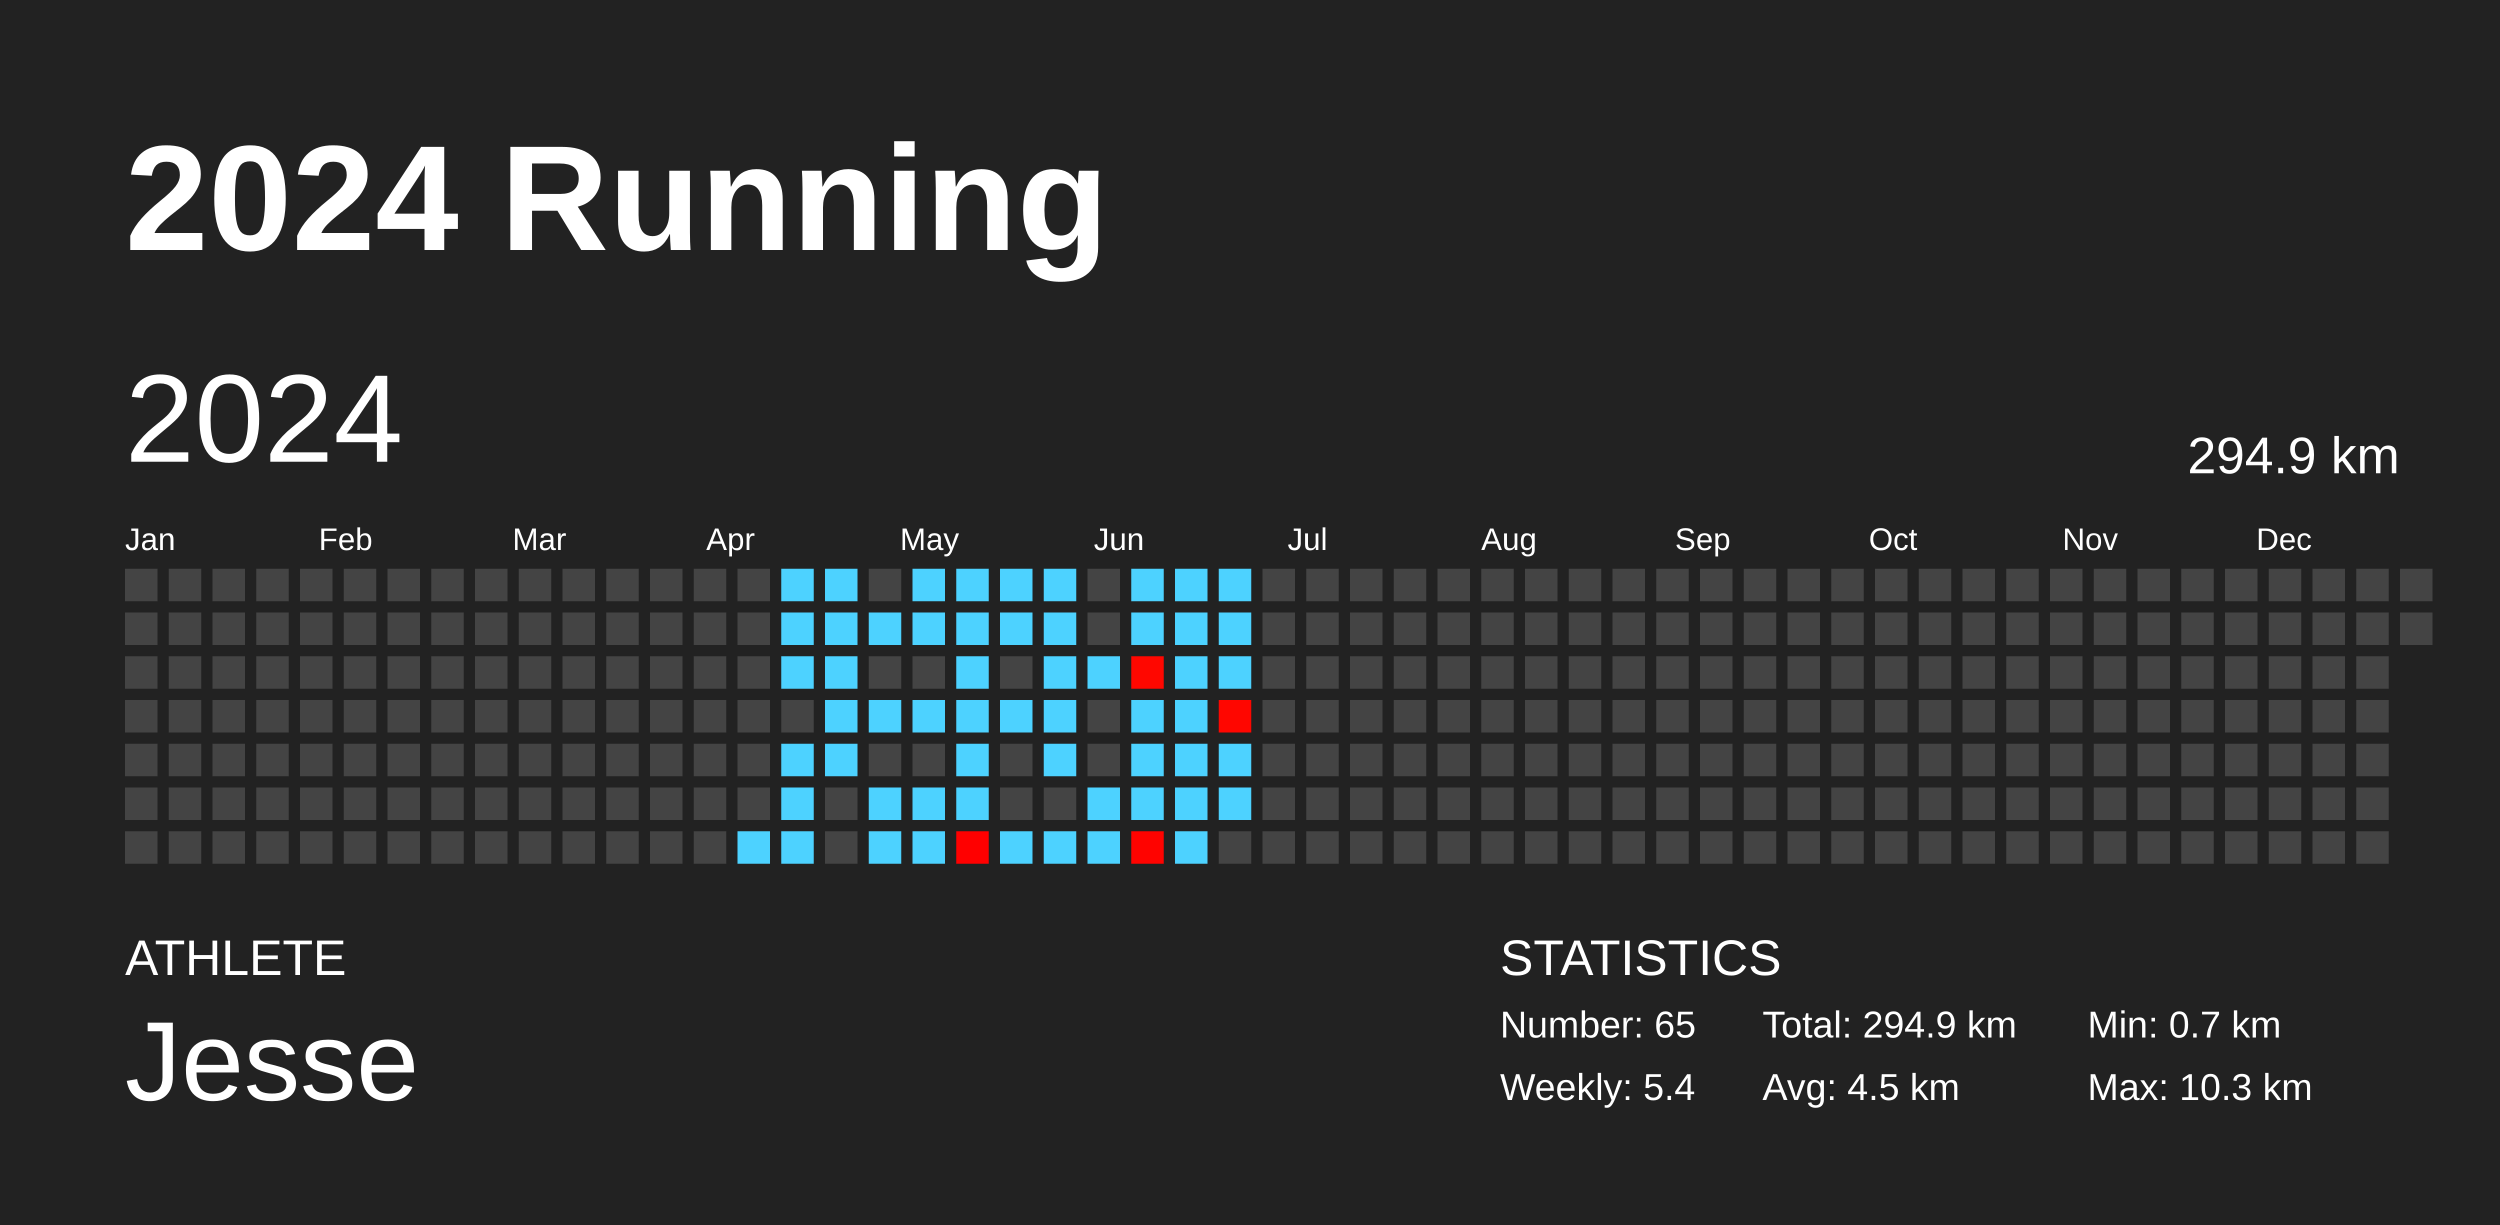
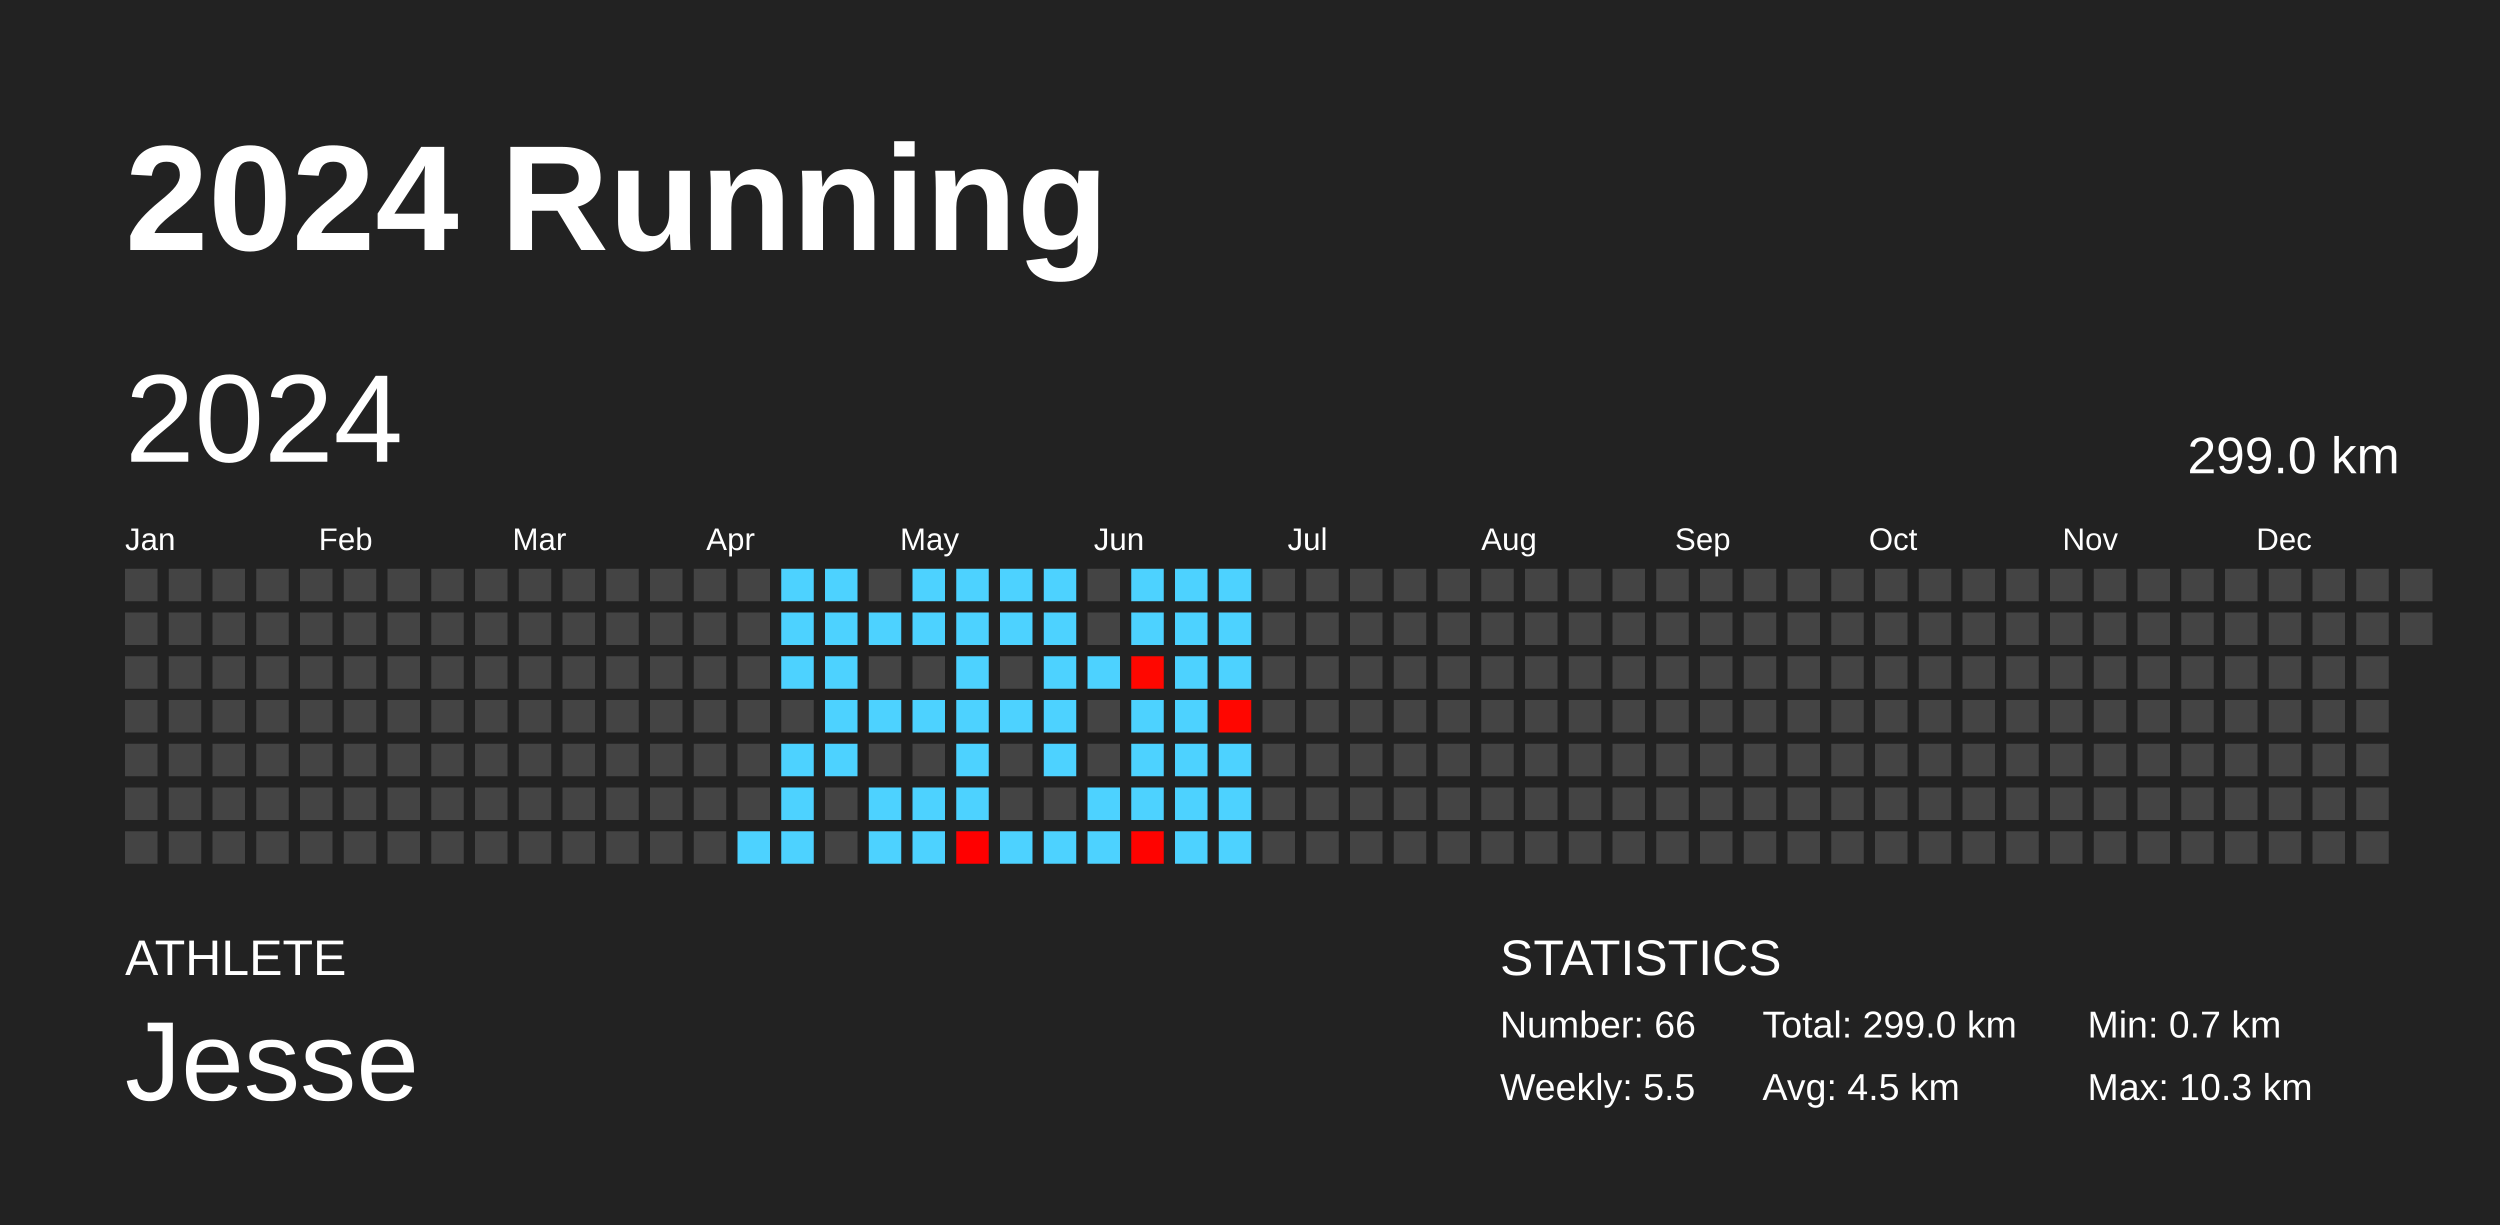
<svg xmlns="http://www.w3.org/2000/svg" baseProfile="full" height="98mm" version="1.1" viewBox="0,0,200,98" width="200mm">
  <defs />
  <rect fill="#222222" height="98" width="200" x="0" y="0" />
  <text fill="#FFFFFF" style="font-size:12px; font-family:Arial; font-weight:bold;" x="10" y="20">2024 Running</text>
  <text fill="#FFFFFF" style="font-size:4px; font-family:Arial" x="10" y="78">ATHLETE</text>
  <text fill="#FFFFFF" style="font-size:9px; font-family:Arial" x="10" y="88">Jesse</text>
  <text fill="#FFFFFF" style="font-size:4px; font-family:Arial" x="120" y="78">STATISTICS</text>
-   <text fill="#FFFFFF" style="font-size:3px; font-family:Arial" x="120" y="83">Number: 65</text>
-   <text fill="#FFFFFF" style="font-size:3px; font-family:Arial" x="120" y="88">Weekly: 5.4</text>
-   <text fill="#FFFFFF" style="font-size:3px; font-family:Arial" x="141" y="83">Total: 294.9 km</text>
+   <text fill="#FFFFFF" style="font-size:3px; font-family:Arial" x="120" y="83">Number: 66</text>
+   <text fill="#FFFFFF" style="font-size:3px; font-family:Arial" x="120" y="88">Weekly: 5.5</text>
+   <text fill="#FFFFFF" style="font-size:3px; font-family:Arial" x="141" y="83">Total: 299.0 km</text>
  <text fill="#FFFFFF" style="font-size:3px; font-family:Arial" x="141" y="88">Avg: 4.5 km</text>
  <text fill="#FFFFFF" style="font-size:3px; font-family:Arial" x="167" y="83">Min: 0.7 km</text>
  <text fill="#FFFFFF" style="font-size:3px; font-family:Arial" x="167" y="88">Max: 10.3 km</text>
  <text dominant-baseline="hanging" fill="#FFFFFF" style="font-size:10.0px; font-family:Arial;" x="10" y="30">2024</text>
-   <text dominant-baseline="hanging" fill="#FFFFFF" style="font-size:4.125px; font-family:Arial;" x="175" y="35">294.9 km</text>
+   <text dominant-baseline="hanging" fill="#FFFFFF" style="font-size:4.125px; font-family:Arial;" x="175" y="35">299.0 km</text>
  <text fill="#FFFFFF" style="font-size:2.5px; font-family:Arial" x="10.0" y="44">Jan</text>
  <text fill="#FFFFFF" style="font-size:2.5px; font-family:Arial" x="25.5" y="44">Feb</text>
  <text fill="#FFFFFF" style="font-size:2.5px; font-family:Arial" x="41.0" y="44">Mar</text>
  <text fill="#FFFFFF" style="font-size:2.5px; font-family:Arial" x="56.5" y="44">Apr</text>
  <text fill="#FFFFFF" style="font-size:2.5px; font-family:Arial" x="72.0" y="44">May</text>
  <text fill="#FFFFFF" style="font-size:2.5px; font-family:Arial" x="87.5" y="44">Jun</text>
  <text fill="#FFFFFF" style="font-size:2.5px; font-family:Arial" x="103.0" y="44">Jul</text>
  <text fill="#FFFFFF" style="font-size:2.5px; font-family:Arial" x="118.5" y="44">Aug</text>
  <text fill="#FFFFFF" style="font-size:2.5px; font-family:Arial" x="134.0" y="44">Sep</text>
  <text fill="#FFFFFF" style="font-size:2.5px; font-family:Arial" x="149.5" y="44">Oct</text>
  <text fill="#FFFFFF" style="font-size:2.5px; font-family:Arial" x="165.0" y="44">Nov</text>
  <text fill="#FFFFFF" style="font-size:2.5px; font-family:Arial" x="180.5" y="44">Dec</text>
  <rect fill="#444444" height="2.6" width="2.6" x="10.0" y="45.5" />
  <rect fill="#444444" height="2.6" width="2.6" x="10.0" y="49.0" />
  <rect fill="#444444" height="2.6" width="2.6" x="10.0" y="52.5" />
  <rect fill="#444444" height="2.6" width="2.6" x="10.0" y="56.0" />
  <rect fill="#444444" height="2.6" width="2.6" x="10.0" y="59.5" />
  <rect fill="#444444" height="2.6" width="2.6" x="10.0" y="63.0" />
  <rect fill="#444444" height="2.6" width="2.6" x="10.0" y="66.5" />
  <rect fill="#444444" height="2.6" width="2.6" x="13.5" y="45.5" />
  <rect fill="#444444" height="2.6" width="2.6" x="13.5" y="49.0" />
  <rect fill="#444444" height="2.6" width="2.6" x="13.5" y="52.5" />
  <rect fill="#444444" height="2.6" width="2.6" x="13.5" y="56.0" />
  <rect fill="#444444" height="2.6" width="2.6" x="13.5" y="59.5" />
  <rect fill="#444444" height="2.6" width="2.6" x="13.5" y="63.0" />
  <rect fill="#444444" height="2.6" width="2.6" x="13.5" y="66.5" />
  <rect fill="#444444" height="2.6" width="2.6" x="17.0" y="45.5" />
  <rect fill="#444444" height="2.6" width="2.6" x="17.0" y="49.0" />
  <rect fill="#444444" height="2.6" width="2.6" x="17.0" y="52.5" />
  <rect fill="#444444" height="2.6" width="2.6" x="17.0" y="56.0" />
  <rect fill="#444444" height="2.6" width="2.6" x="17.0" y="59.5" />
  <rect fill="#444444" height="2.6" width="2.6" x="17.0" y="63.0" />
  <rect fill="#444444" height="2.6" width="2.6" x="17.0" y="66.5" />
  <rect fill="#444444" height="2.6" width="2.6" x="20.5" y="45.5" />
  <rect fill="#444444" height="2.6" width="2.6" x="20.5" y="49.0" />
  <rect fill="#444444" height="2.6" width="2.6" x="20.5" y="52.5" />
  <rect fill="#444444" height="2.6" width="2.6" x="20.5" y="56.0" />
  <rect fill="#444444" height="2.6" width="2.6" x="20.5" y="59.5" />
  <rect fill="#444444" height="2.6" width="2.6" x="20.5" y="63.0" />
  <rect fill="#444444" height="2.6" width="2.6" x="20.5" y="66.5" />
  <rect fill="#444444" height="2.6" width="2.6" x="24.0" y="45.5" />
  <rect fill="#444444" height="2.6" width="2.6" x="24.0" y="49.0" />
  <rect fill="#444444" height="2.6" width="2.6" x="24.0" y="52.5" />
  <rect fill="#444444" height="2.6" width="2.6" x="24.0" y="56.0" />
  <rect fill="#444444" height="2.6" width="2.6" x="24.0" y="59.5" />
  <rect fill="#444444" height="2.6" width="2.6" x="24.0" y="63.0" />
  <rect fill="#444444" height="2.6" width="2.6" x="24.0" y="66.5" />
  <rect fill="#444444" height="2.6" width="2.6" x="27.5" y="45.5" />
  <rect fill="#444444" height="2.6" width="2.6" x="27.5" y="49.0" />
  <rect fill="#444444" height="2.6" width="2.6" x="27.5" y="52.5" />
  <rect fill="#444444" height="2.6" width="2.6" x="27.5" y="56.0" />
  <rect fill="#444444" height="2.6" width="2.6" x="27.5" y="59.5" />
  <rect fill="#444444" height="2.6" width="2.6" x="27.5" y="63.0" />
  <rect fill="#444444" height="2.6" width="2.6" x="27.5" y="66.5" />
  <rect fill="#444444" height="2.6" width="2.6" x="31.0" y="45.5" />
  <rect fill="#444444" height="2.6" width="2.6" x="31.0" y="49.0" />
  <rect fill="#444444" height="2.6" width="2.6" x="31.0" y="52.5" />
  <rect fill="#444444" height="2.6" width="2.6" x="31.0" y="56.0" />
  <rect fill="#444444" height="2.6" width="2.6" x="31.0" y="59.5" />
  <rect fill="#444444" height="2.6" width="2.6" x="31.0" y="63.0" />
  <rect fill="#444444" height="2.6" width="2.6" x="31.0" y="66.5" />
  <rect fill="#444444" height="2.6" width="2.6" x="34.5" y="45.5" />
  <rect fill="#444444" height="2.6" width="2.6" x="34.5" y="49.0" />
  <rect fill="#444444" height="2.6" width="2.6" x="34.5" y="52.5" />
  <rect fill="#444444" height="2.6" width="2.6" x="34.5" y="56.0" />
  <rect fill="#444444" height="2.6" width="2.6" x="34.5" y="59.5" />
  <rect fill="#444444" height="2.6" width="2.6" x="34.5" y="63.0" />
  <rect fill="#444444" height="2.6" width="2.6" x="34.5" y="66.5" />
  <rect fill="#444444" height="2.6" width="2.6" x="38.0" y="45.5" />
  <rect fill="#444444" height="2.6" width="2.6" x="38.0" y="49.0" />
  <rect fill="#444444" height="2.6" width="2.6" x="38.0" y="52.5" />
  <rect fill="#444444" height="2.6" width="2.6" x="38.0" y="56.0" />
  <rect fill="#444444" height="2.6" width="2.6" x="38.0" y="59.5" />
  <rect fill="#444444" height="2.6" width="2.6" x="38.0" y="63.0" />
  <rect fill="#444444" height="2.6" width="2.6" x="38.0" y="66.5" />
  <rect fill="#444444" height="2.6" width="2.6" x="41.5" y="45.5" />
  <rect fill="#444444" height="2.6" width="2.6" x="41.5" y="49.0" />
  <rect fill="#444444" height="2.6" width="2.6" x="41.5" y="52.5" />
  <rect fill="#444444" height="2.6" width="2.6" x="41.5" y="56.0" />
  <rect fill="#444444" height="2.6" width="2.6" x="41.5" y="59.5" />
  <rect fill="#444444" height="2.6" width="2.6" x="41.5" y="63.0" />
  <rect fill="#444444" height="2.6" width="2.6" x="41.5" y="66.5" />
  <rect fill="#444444" height="2.6" width="2.6" x="45.0" y="45.5" />
  <rect fill="#444444" height="2.6" width="2.6" x="45.0" y="49.0" />
  <rect fill="#444444" height="2.6" width="2.6" x="45.0" y="52.5" />
  <rect fill="#444444" height="2.6" width="2.6" x="45.0" y="56.0" />
  <rect fill="#444444" height="2.6" width="2.6" x="45.0" y="59.5" />
  <rect fill="#444444" height="2.6" width="2.6" x="45.0" y="63.0" />
  <rect fill="#444444" height="2.6" width="2.6" x="45.0" y="66.5" />
  <rect fill="#444444" height="2.6" width="2.6" x="48.5" y="45.5" />
  <rect fill="#444444" height="2.6" width="2.6" x="48.5" y="49.0" />
  <rect fill="#444444" height="2.6" width="2.6" x="48.5" y="52.5" />
  <rect fill="#444444" height="2.6" width="2.6" x="48.5" y="56.0" />
  <rect fill="#444444" height="2.6" width="2.6" x="48.5" y="59.5" />
  <rect fill="#444444" height="2.6" width="2.6" x="48.5" y="63.0" />
  <rect fill="#444444" height="2.6" width="2.6" x="48.5" y="66.5" />
  <rect fill="#444444" height="2.6" width="2.6" x="52.0" y="45.5" />
  <rect fill="#444444" height="2.6" width="2.6" x="52.0" y="49.0" />
  <rect fill="#444444" height="2.6" width="2.6" x="52.0" y="52.5" />
  <rect fill="#444444" height="2.6" width="2.6" x="52.0" y="56.0" />
  <rect fill="#444444" height="2.6" width="2.6" x="52.0" y="59.5" />
  <rect fill="#444444" height="2.6" width="2.6" x="52.0" y="63.0" />
  <rect fill="#444444" height="2.6" width="2.6" x="52.0" y="66.5" />
  <rect fill="#444444" height="2.6" width="2.6" x="55.5" y="45.5" />
  <rect fill="#444444" height="2.6" width="2.6" x="55.5" y="49.0" />
  <rect fill="#444444" height="2.6" width="2.6" x="55.5" y="52.5" />
  <rect fill="#444444" height="2.6" width="2.6" x="55.5" y="56.0" />
  <rect fill="#444444" height="2.6" width="2.6" x="55.5" y="59.5" />
  <rect fill="#444444" height="2.6" width="2.6" x="55.5" y="63.0" />
  <rect fill="#444444" height="2.6" width="2.6" x="55.5" y="66.5" />
  <rect fill="#444444" height="2.6" width="2.6" x="59.0" y="45.5" />
  <rect fill="#444444" height="2.6" width="2.6" x="59.0" y="49.0" />
  <rect fill="#444444" height="2.6" width="2.6" x="59.0" y="52.5" />
  <rect fill="#444444" height="2.6" width="2.6" x="59.0" y="56.0" />
  <rect fill="#444444" height="2.6" width="2.6" x="59.0" y="59.5" />
  <rect fill="#444444" height="2.6" width="2.6" x="59.0" y="63.0" />
  <rect fill="#4dd2ff" height="2.6" width="2.6" x="59.0" y="66.5" />
  <rect fill="#4dd2ff" height="2.6" width="2.6" x="62.5" y="45.5" />
  <rect fill="#4dd2ff" height="2.6" width="2.6" x="62.5" y="49.0" />
  <rect fill="#4dd2ff" height="2.6" width="2.6" x="62.5" y="52.5" />
  <rect fill="#444444" height="2.6" width="2.6" x="62.5" y="56.0" />
  <rect fill="#4dd2ff" height="2.6" width="2.6" x="62.5" y="59.5" />
  <rect fill="#4dd2ff" height="2.6" width="2.6" x="62.5" y="63.0" />
  <rect fill="#4dd2ff" height="2.6" width="2.6" x="62.5" y="66.5" />
  <rect fill="#4dd2ff" height="2.6" width="2.6" x="66.0" y="45.5" />
  <rect fill="#4dd2ff" height="2.6" width="2.6" x="66.0" y="49.0" />
  <rect fill="#4dd2ff" height="2.6" width="2.6" x="66.0" y="52.5" />
  <rect fill="#4dd2ff" height="2.6" width="2.6" x="66.0" y="56.0" />
  <rect fill="#4dd2ff" height="2.6" width="2.6" x="66.0" y="59.5" />
  <rect fill="#444444" height="2.6" width="2.6" x="66.0" y="63.0" />
  <rect fill="#444444" height="2.6" width="2.6" x="66.0" y="66.5" />
  <rect fill="#444444" height="2.6" width="2.6" x="69.5" y="45.5" />
  <rect fill="#4dd2ff" height="2.6" width="2.6" x="69.5" y="49.0" />
  <rect fill="#444444" height="2.6" width="2.6" x="69.5" y="52.5" />
  <rect fill="#4dd2ff" height="2.6" width="2.6" x="69.5" y="56.0" />
  <rect fill="#444444" height="2.6" width="2.6" x="69.5" y="59.5" />
  <rect fill="#4dd2ff" height="2.6" width="2.6" x="69.5" y="63.0" />
  <rect fill="#4dd2ff" height="2.6" width="2.6" x="69.5" y="66.5" />
  <rect fill="#4dd2ff" height="2.6" width="2.6" x="73.0" y="45.5" />
  <rect fill="#4dd2ff" height="2.6" width="2.6" x="73.0" y="49.0" />
  <rect fill="#444444" height="2.6" width="2.6" x="73.0" y="52.5" />
  <rect fill="#4dd2ff" height="2.6" width="2.6" x="73.0" y="56.0" />
  <rect fill="#444444" height="2.6" width="2.6" x="73.0" y="59.5" />
  <rect fill="#4dd2ff" height="2.6" width="2.6" x="73.0" y="63.0" />
  <rect fill="#4dd2ff" height="2.6" width="2.6" x="73.0" y="66.5" />
  <rect fill="#4dd2ff" height="2.6" width="2.6" x="76.5" y="45.5" />
  <rect fill="#4dd2ff" height="2.6" width="2.6" x="76.5" y="49.0" />
  <rect fill="#4dd2ff" height="2.6" width="2.6" x="76.5" y="52.5" />
  <rect fill="#4dd2ff" height="2.6" width="2.6" x="76.5" y="56.0" />
  <rect fill="#4dd2ff" height="2.6" width="2.6" x="76.5" y="59.5" />
  <rect fill="#4dd2ff" height="2.6" width="2.6" x="76.5" y="63.0" />
  <rect fill="#ff0000" height="2.6" width="2.6" x="76.5" y="66.5" />
  <rect fill="#4dd2ff" height="2.6" width="2.6" x="80.0" y="45.5" />
  <rect fill="#4dd2ff" height="2.6" width="2.6" x="80.0" y="49.0" />
  <rect fill="#444444" height="2.6" width="2.6" x="80.0" y="52.5" />
  <rect fill="#4dd2ff" height="2.6" width="2.6" x="80.0" y="56.0" />
  <rect fill="#444444" height="2.6" width="2.6" x="80.0" y="59.5" />
  <rect fill="#444444" height="2.6" width="2.6" x="80.0" y="63.0" />
  <rect fill="#4dd2ff" height="2.6" width="2.6" x="80.0" y="66.5" />
  <rect fill="#4dd2ff" height="2.6" width="2.6" x="83.5" y="45.5" />
  <rect fill="#4dd2ff" height="2.6" width="2.6" x="83.5" y="49.0" />
  <rect fill="#4dd2ff" height="2.6" width="2.6" x="83.5" y="52.5" />
  <rect fill="#4dd2ff" height="2.6" width="2.6" x="83.5" y="56.0" />
  <rect fill="#4dd2ff" height="2.6" width="2.6" x="83.5" y="59.5" />
  <rect fill="#444444" height="2.6" width="2.6" x="83.5" y="63.0" />
  <rect fill="#4dd2ff" height="2.6" width="2.6" x="83.5" y="66.5" />
  <rect fill="#444444" height="2.6" width="2.6" x="87.0" y="45.5" />
  <rect fill="#444444" height="2.6" width="2.6" x="87.0" y="49.0" />
  <rect fill="#4dd2ff" height="2.6" width="2.6" x="87.0" y="52.5" />
  <rect fill="#444444" height="2.6" width="2.6" x="87.0" y="56.0" />
  <rect fill="#444444" height="2.6" width="2.6" x="87.0" y="59.5" />
  <rect fill="#4dd2ff" height="2.6" width="2.6" x="87.0" y="63.0" />
  <rect fill="#4dd2ff" height="2.6" width="2.6" x="87.0" y="66.5" />
  <rect fill="#4dd2ff" height="2.6" width="2.6" x="90.5" y="45.5" />
  <rect fill="#4dd2ff" height="2.6" width="2.6" x="90.5" y="49.0" />
  <rect fill="#ff0700" height="2.6" width="2.6" x="90.5" y="52.5" />
  <rect fill="#4dd2ff" height="2.6" width="2.6" x="90.5" y="56.0" />
  <rect fill="#4dd2ff" height="2.6" width="2.6" x="90.5" y="59.5" />
  <rect fill="#4dd2ff" height="2.6" width="2.6" x="90.5" y="63.0" />
  <rect fill="#ff0300" height="2.6" width="2.6" x="90.5" y="66.5" />
  <rect fill="#4dd2ff" height="2.6" width="2.6" x="94.0" y="45.5" />
  <rect fill="#4dd2ff" height="2.6" width="2.6" x="94.0" y="49.0" />
  <rect fill="#4dd2ff" height="2.6" width="2.6" x="94.0" y="52.5" />
  <rect fill="#4dd2ff" height="2.6" width="2.6" x="94.0" y="56.0" />
  <rect fill="#4dd2ff" height="2.6" width="2.6" x="94.0" y="59.5" />
  <rect fill="#4dd2ff" height="2.6" width="2.6" x="94.0" y="63.0" />
  <rect fill="#4dd2ff" height="2.6" width="2.6" x="94.0" y="66.5" />
  <rect fill="#4dd2ff" height="2.6" width="2.6" x="97.5" y="45.5" />
  <rect fill="#4dd2ff" height="2.6" width="2.6" x="97.5" y="49.0" />
  <rect fill="#4dd2ff" height="2.6" width="2.6" x="97.5" y="52.5" />
  <rect fill="#ff0600" height="2.6" width="2.6" x="97.5" y="56.0" />
  <rect fill="#4dd2ff" height="2.6" width="2.6" x="97.5" y="59.5" />
  <rect fill="#4dd2ff" height="2.6" width="2.6" x="97.5" y="63.0" />
-   <rect fill="#444444" height="2.6" width="2.6" x="97.5" y="66.5" />
+   <rect fill="#4dd2ff" height="2.6" width="2.6" x="97.5" y="66.5" />
  <rect fill="#444444" height="2.6" width="2.6" x="101.0" y="45.5" />
  <rect fill="#444444" height="2.6" width="2.6" x="101.0" y="49.0" />
  <rect fill="#444444" height="2.6" width="2.6" x="101.0" y="52.5" />
  <rect fill="#444444" height="2.6" width="2.6" x="101.0" y="56.0" />
  <rect fill="#444444" height="2.6" width="2.6" x="101.0" y="59.5" />
  <rect fill="#444444" height="2.6" width="2.6" x="101.0" y="63.0" />
  <rect fill="#444444" height="2.6" width="2.6" x="101.0" y="66.5" />
  <rect fill="#444444" height="2.6" width="2.6" x="104.5" y="45.5" />
  <rect fill="#444444" height="2.6" width="2.6" x="104.5" y="49.0" />
  <rect fill="#444444" height="2.6" width="2.6" x="104.5" y="52.5" />
  <rect fill="#444444" height="2.6" width="2.6" x="104.5" y="56.0" />
  <rect fill="#444444" height="2.6" width="2.6" x="104.5" y="59.5" />
  <rect fill="#444444" height="2.6" width="2.6" x="104.5" y="63.0" />
  <rect fill="#444444" height="2.6" width="2.6" x="104.5" y="66.5" />
  <rect fill="#444444" height="2.6" width="2.6" x="108.0" y="45.5" />
  <rect fill="#444444" height="2.6" width="2.6" x="108.0" y="49.0" />
  <rect fill="#444444" height="2.6" width="2.6" x="108.0" y="52.5" />
  <rect fill="#444444" height="2.6" width="2.6" x="108.0" y="56.0" />
  <rect fill="#444444" height="2.6" width="2.6" x="108.0" y="59.5" />
  <rect fill="#444444" height="2.6" width="2.6" x="108.0" y="63.0" />
  <rect fill="#444444" height="2.6" width="2.6" x="108.0" y="66.5" />
  <rect fill="#444444" height="2.6" width="2.6" x="111.5" y="45.5" />
  <rect fill="#444444" height="2.6" width="2.6" x="111.5" y="49.0" />
  <rect fill="#444444" height="2.6" width="2.6" x="111.5" y="52.5" />
  <rect fill="#444444" height="2.6" width="2.6" x="111.5" y="56.0" />
  <rect fill="#444444" height="2.6" width="2.6" x="111.5" y="59.5" />
  <rect fill="#444444" height="2.6" width="2.6" x="111.5" y="63.0" />
  <rect fill="#444444" height="2.6" width="2.6" x="111.5" y="66.5" />
  <rect fill="#444444" height="2.6" width="2.6" x="115.0" y="45.5" />
  <rect fill="#444444" height="2.6" width="2.6" x="115.0" y="49.0" />
  <rect fill="#444444" height="2.6" width="2.6" x="115.0" y="52.5" />
  <rect fill="#444444" height="2.6" width="2.6" x="115.0" y="56.0" />
  <rect fill="#444444" height="2.6" width="2.6" x="115.0" y="59.5" />
  <rect fill="#444444" height="2.6" width="2.6" x="115.0" y="63.0" />
  <rect fill="#444444" height="2.6" width="2.6" x="115.0" y="66.5" />
  <rect fill="#444444" height="2.6" width="2.6" x="118.5" y="45.5" />
  <rect fill="#444444" height="2.6" width="2.6" x="118.5" y="49.0" />
  <rect fill="#444444" height="2.6" width="2.6" x="118.5" y="52.5" />
  <rect fill="#444444" height="2.6" width="2.6" x="118.5" y="56.0" />
  <rect fill="#444444" height="2.6" width="2.6" x="118.5" y="59.5" />
  <rect fill="#444444" height="2.6" width="2.6" x="118.5" y="63.0" />
  <rect fill="#444444" height="2.6" width="2.6" x="118.5" y="66.5" />
  <rect fill="#444444" height="2.6" width="2.6" x="122.0" y="45.5" />
  <rect fill="#444444" height="2.6" width="2.6" x="122.0" y="49.0" />
  <rect fill="#444444" height="2.6" width="2.6" x="122.0" y="52.5" />
  <rect fill="#444444" height="2.6" width="2.6" x="122.0" y="56.0" />
  <rect fill="#444444" height="2.6" width="2.6" x="122.0" y="59.5" />
  <rect fill="#444444" height="2.6" width="2.6" x="122.0" y="63.0" />
  <rect fill="#444444" height="2.6" width="2.6" x="122.0" y="66.5" />
  <rect fill="#444444" height="2.6" width="2.6" x="125.5" y="45.5" />
  <rect fill="#444444" height="2.6" width="2.6" x="125.5" y="49.0" />
  <rect fill="#444444" height="2.6" width="2.6" x="125.5" y="52.5" />
  <rect fill="#444444" height="2.6" width="2.6" x="125.5" y="56.0" />
  <rect fill="#444444" height="2.6" width="2.6" x="125.5" y="59.5" />
  <rect fill="#444444" height="2.6" width="2.6" x="125.5" y="63.0" />
  <rect fill="#444444" height="2.6" width="2.6" x="125.5" y="66.5" />
  <rect fill="#444444" height="2.6" width="2.6" x="129.0" y="45.5" />
  <rect fill="#444444" height="2.6" width="2.6" x="129.0" y="49.0" />
  <rect fill="#444444" height="2.6" width="2.6" x="129.0" y="52.5" />
  <rect fill="#444444" height="2.6" width="2.6" x="129.0" y="56.0" />
  <rect fill="#444444" height="2.6" width="2.6" x="129.0" y="59.5" />
  <rect fill="#444444" height="2.6" width="2.6" x="129.0" y="63.0" />
  <rect fill="#444444" height="2.6" width="2.6" x="129.0" y="66.5" />
  <rect fill="#444444" height="2.6" width="2.6" x="132.5" y="45.5" />
  <rect fill="#444444" height="2.6" width="2.6" x="132.5" y="49.0" />
  <rect fill="#444444" height="2.6" width="2.6" x="132.5" y="52.5" />
  <rect fill="#444444" height="2.6" width="2.6" x="132.5" y="56.0" />
  <rect fill="#444444" height="2.6" width="2.6" x="132.5" y="59.5" />
  <rect fill="#444444" height="2.6" width="2.6" x="132.5" y="63.0" />
  <rect fill="#444444" height="2.6" width="2.6" x="132.5" y="66.5" />
  <rect fill="#444444" height="2.6" width="2.6" x="136.0" y="45.5" />
  <rect fill="#444444" height="2.6" width="2.6" x="136.0" y="49.0" />
  <rect fill="#444444" height="2.6" width="2.6" x="136.0" y="52.5" />
  <rect fill="#444444" height="2.6" width="2.6" x="136.0" y="56.0" />
  <rect fill="#444444" height="2.6" width="2.6" x="136.0" y="59.5" />
  <rect fill="#444444" height="2.6" width="2.6" x="136.0" y="63.0" />
  <rect fill="#444444" height="2.6" width="2.6" x="136.0" y="66.5" />
  <rect fill="#444444" height="2.6" width="2.6" x="139.5" y="45.5" />
  <rect fill="#444444" height="2.6" width="2.6" x="139.5" y="49.0" />
  <rect fill="#444444" height="2.6" width="2.6" x="139.5" y="52.5" />
  <rect fill="#444444" height="2.6" width="2.6" x="139.5" y="56.0" />
  <rect fill="#444444" height="2.6" width="2.6" x="139.5" y="59.5" />
  <rect fill="#444444" height="2.6" width="2.6" x="139.5" y="63.0" />
  <rect fill="#444444" height="2.6" width="2.6" x="139.5" y="66.5" />
  <rect fill="#444444" height="2.6" width="2.6" x="143.0" y="45.5" />
  <rect fill="#444444" height="2.6" width="2.6" x="143.0" y="49.0" />
  <rect fill="#444444" height="2.6" width="2.6" x="143.0" y="52.5" />
  <rect fill="#444444" height="2.6" width="2.6" x="143.0" y="56.0" />
  <rect fill="#444444" height="2.6" width="2.6" x="143.0" y="59.5" />
  <rect fill="#444444" height="2.6" width="2.6" x="143.0" y="63.0" />
  <rect fill="#444444" height="2.6" width="2.6" x="143.0" y="66.5" />
  <rect fill="#444444" height="2.6" width="2.6" x="146.5" y="45.5" />
  <rect fill="#444444" height="2.6" width="2.6" x="146.5" y="49.0" />
  <rect fill="#444444" height="2.6" width="2.6" x="146.5" y="52.5" />
  <rect fill="#444444" height="2.6" width="2.6" x="146.5" y="56.0" />
  <rect fill="#444444" height="2.6" width="2.6" x="146.5" y="59.5" />
  <rect fill="#444444" height="2.6" width="2.6" x="146.5" y="63.0" />
  <rect fill="#444444" height="2.6" width="2.6" x="146.5" y="66.5" />
  <rect fill="#444444" height="2.6" width="2.6" x="150.0" y="45.5" />
  <rect fill="#444444" height="2.6" width="2.6" x="150.0" y="49.0" />
  <rect fill="#444444" height="2.6" width="2.6" x="150.0" y="52.5" />
  <rect fill="#444444" height="2.6" width="2.6" x="150.0" y="56.0" />
  <rect fill="#444444" height="2.6" width="2.6" x="150.0" y="59.5" />
  <rect fill="#444444" height="2.6" width="2.6" x="150.0" y="63.0" />
  <rect fill="#444444" height="2.6" width="2.6" x="150.0" y="66.5" />
  <rect fill="#444444" height="2.6" width="2.6" x="153.5" y="45.5" />
  <rect fill="#444444" height="2.6" width="2.6" x="153.5" y="49.0" />
  <rect fill="#444444" height="2.6" width="2.6" x="153.5" y="52.5" />
  <rect fill="#444444" height="2.6" width="2.6" x="153.5" y="56.0" />
  <rect fill="#444444" height="2.6" width="2.6" x="153.5" y="59.5" />
  <rect fill="#444444" height="2.6" width="2.6" x="153.5" y="63.0" />
  <rect fill="#444444" height="2.6" width="2.6" x="153.5" y="66.5" />
  <rect fill="#444444" height="2.6" width="2.6" x="157.0" y="45.5" />
  <rect fill="#444444" height="2.6" width="2.6" x="157.0" y="49.0" />
  <rect fill="#444444" height="2.6" width="2.6" x="157.0" y="52.5" />
  <rect fill="#444444" height="2.6" width="2.6" x="157.0" y="56.0" />
  <rect fill="#444444" height="2.6" width="2.6" x="157.0" y="59.5" />
  <rect fill="#444444" height="2.6" width="2.6" x="157.0" y="63.0" />
  <rect fill="#444444" height="2.6" width="2.6" x="157.0" y="66.5" />
  <rect fill="#444444" height="2.6" width="2.6" x="160.5" y="45.5" />
  <rect fill="#444444" height="2.6" width="2.6" x="160.5" y="49.0" />
  <rect fill="#444444" height="2.6" width="2.6" x="160.5" y="52.5" />
  <rect fill="#444444" height="2.6" width="2.6" x="160.5" y="56.0" />
  <rect fill="#444444" height="2.6" width="2.6" x="160.5" y="59.5" />
  <rect fill="#444444" height="2.6" width="2.6" x="160.5" y="63.0" />
  <rect fill="#444444" height="2.6" width="2.6" x="160.5" y="66.5" />
  <rect fill="#444444" height="2.6" width="2.6" x="164.0" y="45.5" />
  <rect fill="#444444" height="2.6" width="2.6" x="164.0" y="49.0" />
  <rect fill="#444444" height="2.6" width="2.6" x="164.0" y="52.5" />
  <rect fill="#444444" height="2.6" width="2.6" x="164.0" y="56.0" />
  <rect fill="#444444" height="2.6" width="2.6" x="164.0" y="59.5" />
  <rect fill="#444444" height="2.6" width="2.6" x="164.0" y="63.0" />
  <rect fill="#444444" height="2.6" width="2.6" x="164.0" y="66.5" />
  <rect fill="#444444" height="2.6" width="2.6" x="167.5" y="45.5" />
  <rect fill="#444444" height="2.6" width="2.6" x="167.5" y="49.0" />
  <rect fill="#444444" height="2.6" width="2.6" x="167.5" y="52.5" />
  <rect fill="#444444" height="2.6" width="2.6" x="167.5" y="56.0" />
  <rect fill="#444444" height="2.6" width="2.6" x="167.5" y="59.5" />
  <rect fill="#444444" height="2.6" width="2.6" x="167.5" y="63.0" />
  <rect fill="#444444" height="2.6" width="2.6" x="167.5" y="66.5" />
  <rect fill="#444444" height="2.6" width="2.6" x="171.0" y="45.5" />
  <rect fill="#444444" height="2.6" width="2.6" x="171.0" y="49.0" />
  <rect fill="#444444" height="2.6" width="2.6" x="171.0" y="52.5" />
  <rect fill="#444444" height="2.6" width="2.6" x="171.0" y="56.0" />
  <rect fill="#444444" height="2.6" width="2.6" x="171.0" y="59.5" />
  <rect fill="#444444" height="2.6" width="2.6" x="171.0" y="63.0" />
  <rect fill="#444444" height="2.6" width="2.6" x="171.0" y="66.5" />
  <rect fill="#444444" height="2.6" width="2.6" x="174.5" y="45.5" />
  <rect fill="#444444" height="2.6" width="2.6" x="174.5" y="49.0" />
  <rect fill="#444444" height="2.6" width="2.6" x="174.5" y="52.5" />
  <rect fill="#444444" height="2.6" width="2.6" x="174.5" y="56.0" />
  <rect fill="#444444" height="2.6" width="2.6" x="174.5" y="59.5" />
  <rect fill="#444444" height="2.6" width="2.6" x="174.5" y="63.0" />
  <rect fill="#444444" height="2.6" width="2.6" x="174.5" y="66.5" />
  <rect fill="#444444" height="2.6" width="2.6" x="178.0" y="45.5" />
  <rect fill="#444444" height="2.6" width="2.6" x="178.0" y="49.0" />
  <rect fill="#444444" height="2.6" width="2.6" x="178.0" y="52.5" />
  <rect fill="#444444" height="2.6" width="2.6" x="178.0" y="56.0" />
  <rect fill="#444444" height="2.6" width="2.6" x="178.0" y="59.5" />
  <rect fill="#444444" height="2.6" width="2.6" x="178.0" y="63.0" />
  <rect fill="#444444" height="2.6" width="2.6" x="178.0" y="66.5" />
  <rect fill="#444444" height="2.6" width="2.6" x="181.5" y="45.5" />
  <rect fill="#444444" height="2.6" width="2.6" x="181.5" y="49.0" />
  <rect fill="#444444" height="2.6" width="2.6" x="181.5" y="52.5" />
  <rect fill="#444444" height="2.6" width="2.6" x="181.5" y="56.0" />
  <rect fill="#444444" height="2.6" width="2.6" x="181.5" y="59.5" />
  <rect fill="#444444" height="2.6" width="2.6" x="181.5" y="63.0" />
  <rect fill="#444444" height="2.6" width="2.6" x="181.5" y="66.5" />
  <rect fill="#444444" height="2.6" width="2.6" x="185.0" y="45.5" />
  <rect fill="#444444" height="2.6" width="2.6" x="185.0" y="49.0" />
  <rect fill="#444444" height="2.6" width="2.6" x="185.0" y="52.5" />
  <rect fill="#444444" height="2.6" width="2.6" x="185.0" y="56.0" />
  <rect fill="#444444" height="2.6" width="2.6" x="185.0" y="59.5" />
  <rect fill="#444444" height="2.6" width="2.6" x="185.0" y="63.0" />
  <rect fill="#444444" height="2.6" width="2.6" x="185.0" y="66.5" />
  <rect fill="#444444" height="2.6" width="2.6" x="188.5" y="45.5" />
  <rect fill="#444444" height="2.6" width="2.6" x="188.5" y="49.0" />
  <rect fill="#444444" height="2.6" width="2.6" x="188.5" y="52.5" />
  <rect fill="#444444" height="2.6" width="2.6" x="188.5" y="56.0" />
  <rect fill="#444444" height="2.6" width="2.6" x="188.5" y="59.5" />
  <rect fill="#444444" height="2.6" width="2.6" x="188.5" y="63.0" />
  <rect fill="#444444" height="2.6" width="2.6" x="188.5" y="66.5" />
  <rect fill="#444444" height="2.6" width="2.6" x="192.0" y="45.5" />
  <rect fill="#444444" height="2.6" width="2.6" x="192.0" y="49.0" />
</svg>
